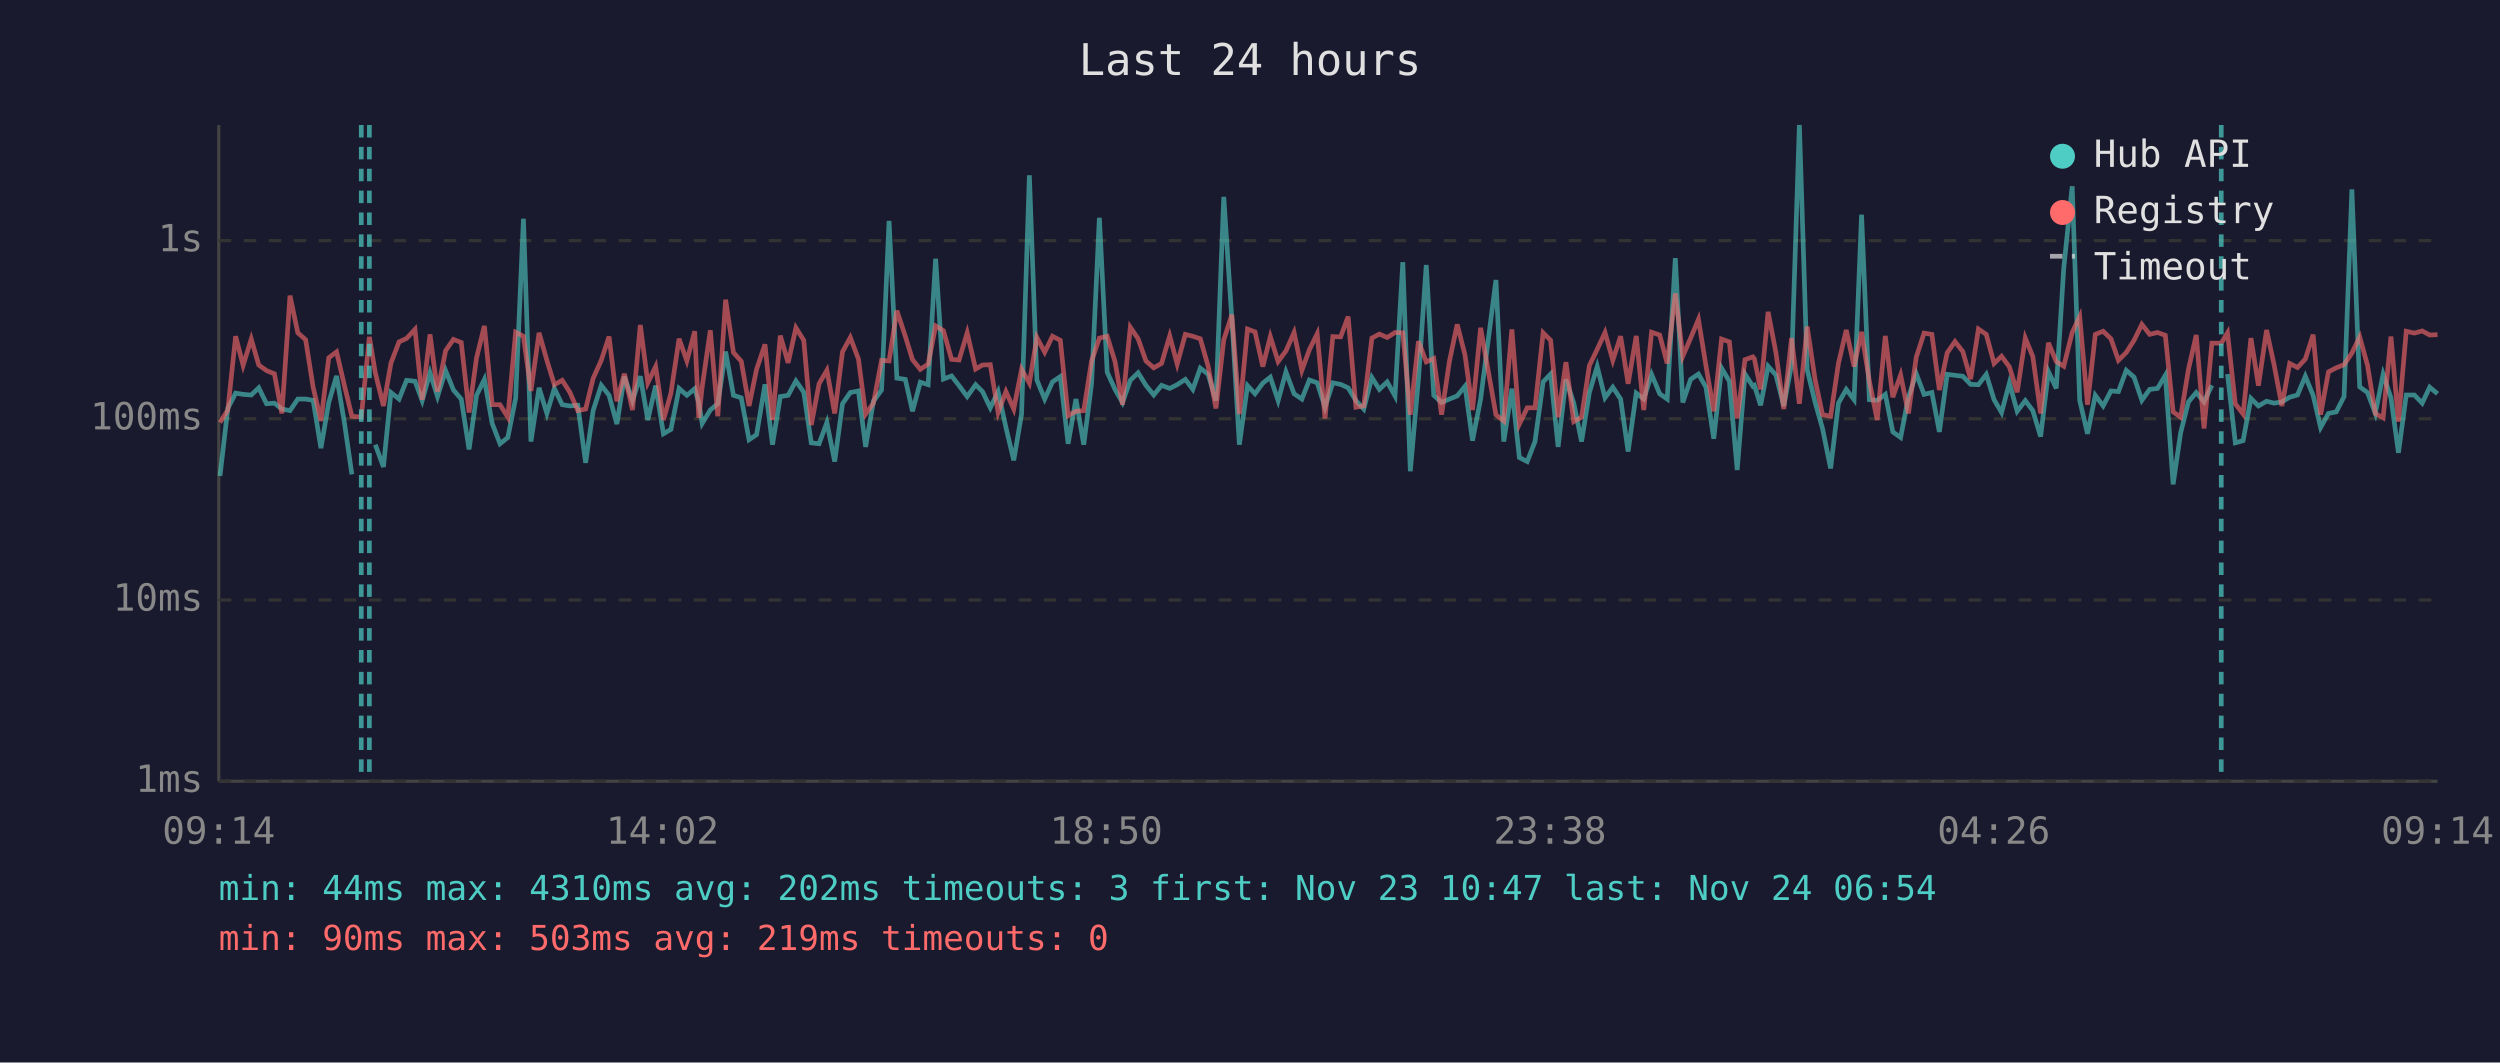
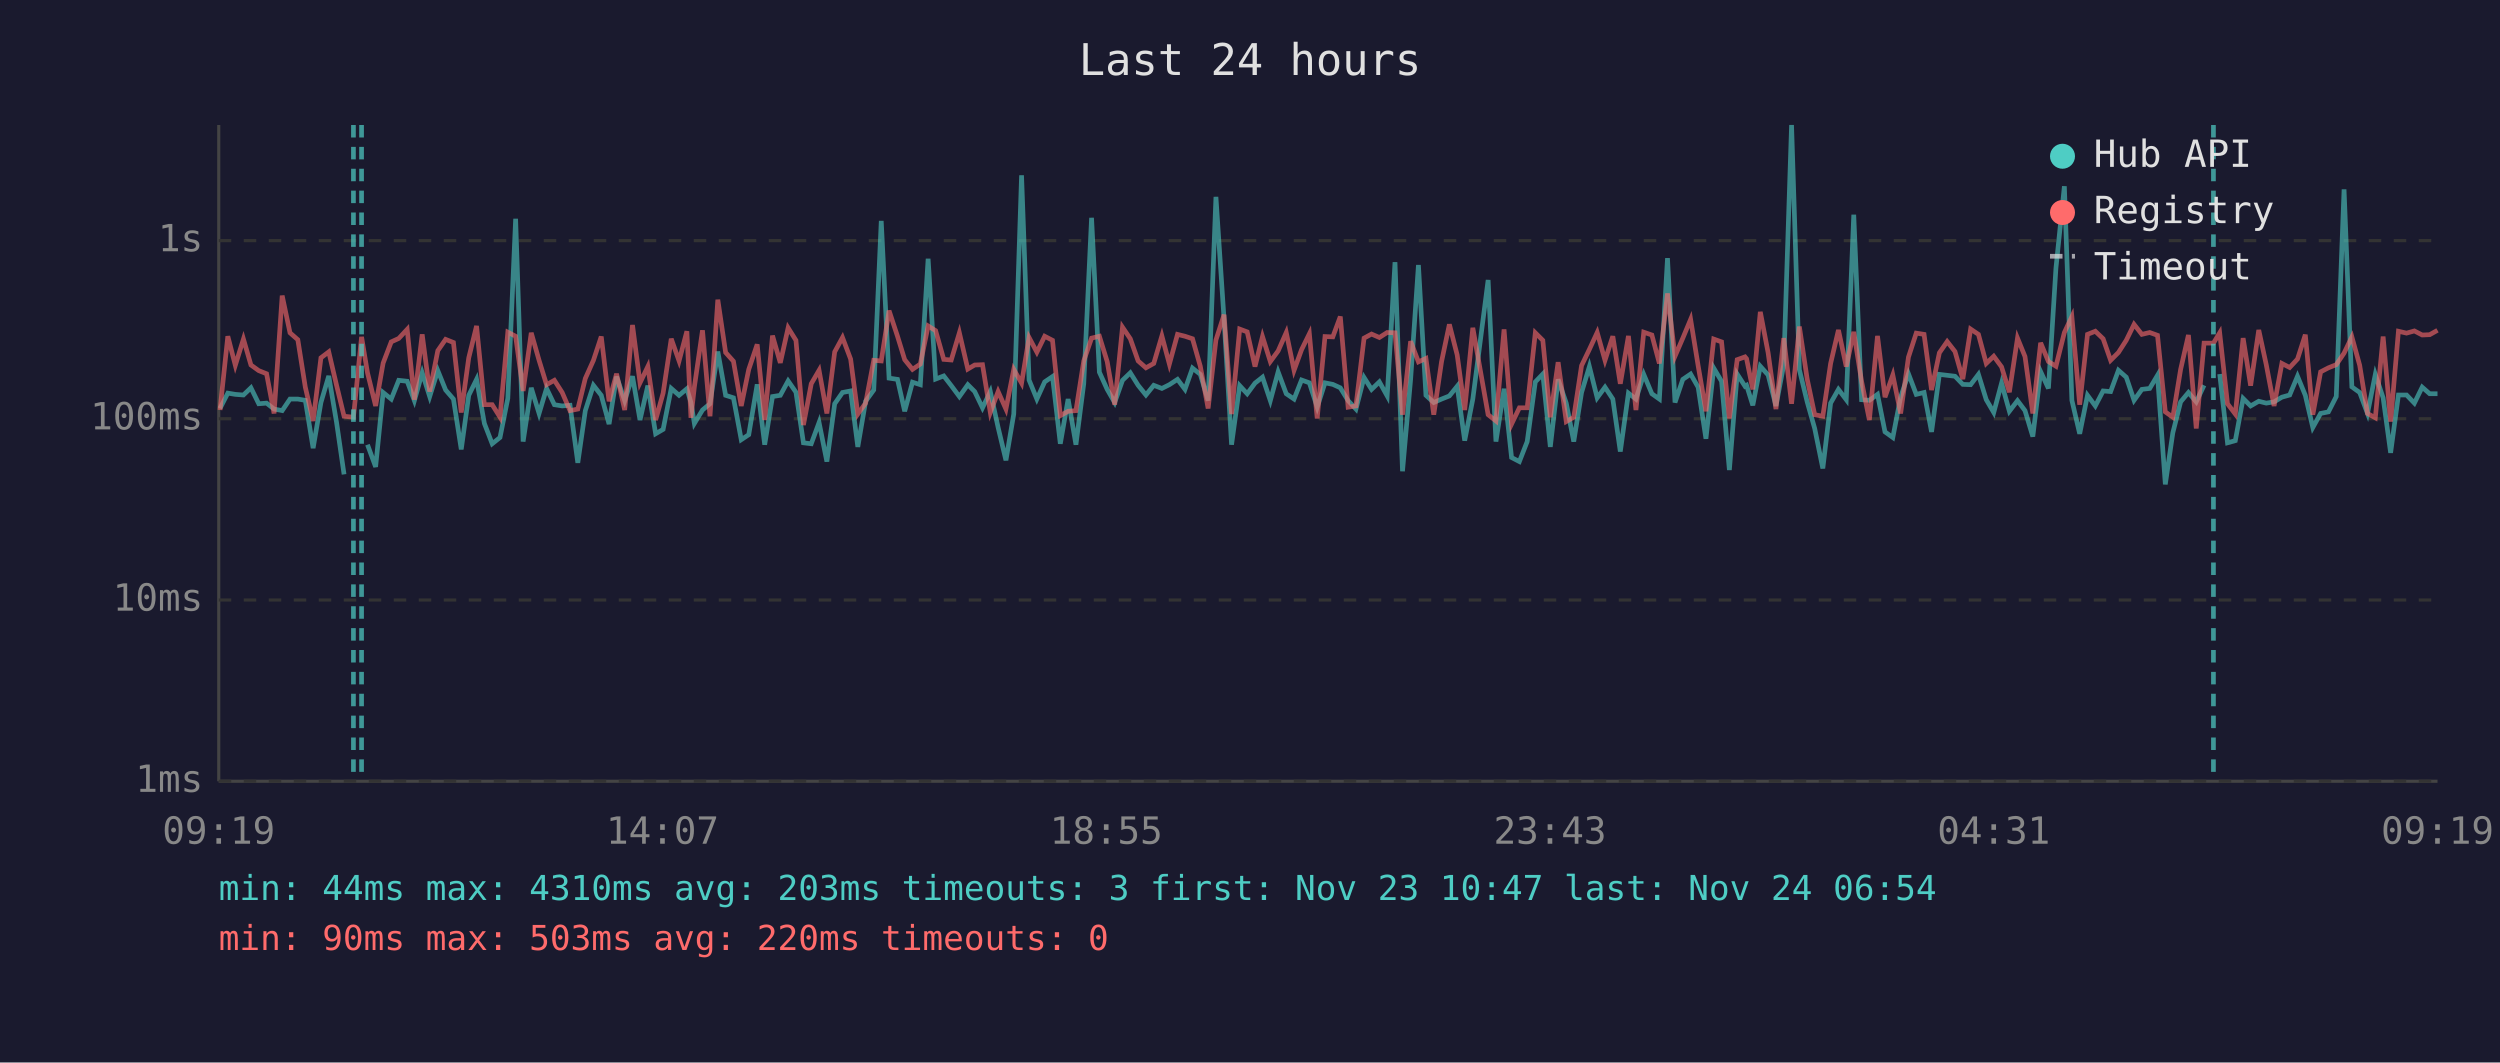
<svg xmlns="http://www.w3.org/2000/svg" viewBox="0 0 800 340" font-family="monospace" font-size="12">
  <rect width="800" height="340" fill="#1a1a2e" />
  <text x="400" y="24" fill="#e0e0e0" font-size="14" text-anchor="middle">Last 24 hours</text>
  <line x1="70" y1="40" x2="70" y2="250" stroke="#444" stroke-width="1" />
  <line x1="70" y1="250" x2="780" y2="250" stroke="#444" stroke-width="1" />
  <line x1="70" y1="250" x2="780" y2="250" stroke="#333" stroke-width="1" stroke-dasharray="4" />
  <text x="65" y="250" fill="#888" text-anchor="end" dominant-baseline="middle">1ms</text>
  <line x1="70" y1="192" x2="780" y2="192" stroke="#333" stroke-width="1" stroke-dasharray="4" />
  <text x="65" y="192" fill="#888" text-anchor="end" dominant-baseline="middle">10ms</text>
  <line x1="70" y1="134" x2="780" y2="134" stroke="#333" stroke-width="1" stroke-dasharray="4" />
  <text x="65" y="134" fill="#888" text-anchor="end" dominant-baseline="middle">100ms</text>
  <line x1="70" y1="77" x2="780" y2="77" stroke="#333" stroke-width="1" stroke-dasharray="4" />
  <text x="65" y="77" fill="#888" text-anchor="end" dominant-baseline="middle">1s</text>
-   <text x="70" y="270" fill="#888" text-anchor="middle">09:14</text>
-   <text x="212" y="270" fill="#888" text-anchor="middle">14:02</text>
-   <text x="354" y="270" fill="#888" text-anchor="middle">18:50</text>
-   <text x="496" y="270" fill="#888" text-anchor="middle">23:38</text>
-   <text x="638" y="270" fill="#888" text-anchor="middle">04:26</text>
-   <text x="780" y="270" fill="#888" text-anchor="middle">09:14</text>
-   <polyline points="70.4,152.3 72.9,130.7 75.4,125.8 77.8,126.2 80.4,126.4 82.8,124.1 85.3,129.2 87.8,129.0 90.2,130.9 92.8,131.4 95.3,127.7 97.8,127.7 100.2,128.1 102.7,143.4 105.2,128.8 107.7,120.3 110.2,135.2 112.6,151.8" fill="none" stroke="#4ecdc4" stroke-width="1.5" opacity="0.6" />
-   <polyline points="120.1,142.3 122.7,149.4 125.1,125.6 127.7,127.7 130.1,121.7 132.8,122.0 135.1,128.2 137.6,119.3 140.0,126.9 142.6,118.6 145.1,124.8 147.6,127.7 150.1,143.8 152.5,126.5 155.0,121.4 157.5,135.5 160.0,142.0 162.5,140.0 165.0,127.5 167.5,70.0 169.9,141.3 172.5,124.1 175.0,132.3 177.4,124.3 179.9,129.5 182.4,129.9 184.9,129.7 187.4,148.1 189.8,131.4 192.4,123.3 194.9,126.5 197.4,135.7 199.8,120.5 202.4,128.2 204.9,120.4 207.3,134.4 209.8,123.4 212.3,138.8 214.7,137.4 217.3,124.3 219.8,126.5 222.3,124.4 223.6,128.8 224.7,135.5 227.3,131.2 229.7,129.2 232.2,112.5 234.7,126.5 237.2,127.3 239.7,140.7 242.1,139.1 244.8,123.0 247.2,142.3 249.7,126.9 252.2,126.5 254.7,121.9 257.2,125.5 259.6,141.7 262.1,142.0 264.6,135.2 267.1,147.7 269.6,129.2 272.1,125.6 274.7,125.1 277.0,143.0 279.5,128.4 282.1,124.8 284.5,70.7 287.0,121.0 289.7,121.4 292.0,131.6 294.5,122.3 297.0,123.1 299.4,82.8 301.9,121.3 304.5,120.3 306.9,123.4 309.5,126.9 312.2,123.1 314.4,125.3 316.9,130.5 319.4,125.3 321.9,136.8 324.4,147.3 326.9,132.5 329.4,56.1 331.8,121.6 334.3,127.7 336.8,122.2 339.3,120.5 341.8,142.0 344.3,127.7 346.8,142.3 349.3,122.8 351.8,69.7 354.3,119.1 356.8,124.6 359.2,128.8 361.7,121.7 364.2,119.3 366.7,123.3 369.2,126.4 371.7,123.3 374.3,124.3 376.7,123.1 379.3,121.4 381.7,124.6 384.1,117.8 386.6,119.8 389.1,128.2 391.6,63.0 394.2,102.2 396.6,142.3 399.2,123.4 401.6,126.0 404.1,122.6 406.5,120.7 409.0,128.2 411.5,119.0 414.1,126.0 416.6,127.7 419.0,121.6 421.5,122.5 424.0,130.3 426.5,122.5 429.0,123.0 431.4,124.1 433.9,128.2 436.4,130.9 439.0,120.8 441.4,124.6 443.9,122.2 446.4,126.7 448.9,83.9 451.3,150.8 453.9,121.4 456.4,84.8 458.8,126.5 461.3,128.8 463.8,127.7 466.3,126.7 468.8,123.6 471.2,141.0 473.8,127.7 478.7,89.6 481.2,141.3 483.8,124.4 486.2,146.4 488.7,147.7 491.2,141.3 493.8,122.2 496.2,119.7 498.6,143.0 501.1,121.4 503.6,129.0 506.1,141.3 508.6,125.6 511.1,117.3 513.6,127.3 516.1,123.9 518.6,127.7 521.0,144.5 523.6,125.8 526.0,127.7 528.5,119.8 531.1,126.0 533.5,127.7 536.1,82.6 538.5,128.8 541.0,121.4 543.5,119.7 545.9,123.9 548.4,140.4 550.9,117.8 553.4,122.0 555.9,150.4 558.4,119.7 560.9,123.6 561.4,123.3 563.4,129.7 565.8,117.2 568.3,120.0 570.8,129.9 573.3,116.7 575.8,40.0 578.3,118.3 580.8,128.6 583.2,137.1 585.8,149.9 588.3,129.0 590.8,124.6 593.3,127.9 595.7,68.7 598.2,127.9 600.7,128.1 603.3,126.2 605.7,138.2 608.2,140.0 610.7,127.1 613.2,119.6 615.7,126.2 618.2,125.6 620.6,138.2 623.1,119.8 625.6,120.1 628.1,120.4 630.6,123.0 633.1,123.1 635.6,119.8 638.1,127.9 640.5,132.0 643.0,122.6 645.5,131.6 648.1,128.2 650.5,131.4 653.0,139.7 655.5,118.9 658.0,124.3 660.4,85.8 663.1,59.6 665.5,128.1 668.0,138.8 670.5,126.5 673.0,129.9 675.5,125.1 677.9,125.3 680.4,118.5 682.9,120.7 685.4,128.1 687.9,124.6 690.4,124.3 692.9,120.1 695.4,155.0 697.8,138.5 700.3,128.6 702.8,125.6 705.3,128.6 707.8,123.3" fill="none" stroke="#4ecdc4" stroke-width="1.5" opacity="0.6" />
-   <polyline points="712.8,119.7 715.3,141.7 717.8,141.0 720.3,127.5 722.7,129.9 725.3,128.4 727.7,129.0 730.2,128.6 732.7,127.1 735.2,126.4 737.7,120.4 740.2,126.5 742.6,136.8 745.1,132.3 747.6,131.8 750.1,126.9 752.6,60.6 755.1,123.8 757.6,125.6 760.1,132.3 762.6,119.8 765.1,127.3 767.5,144.9 770.0,126.4 772.6,126.4 775.1,129.0 777.5,123.9 780.0,126.0" fill="none" stroke="#4ecdc4" stroke-width="1.5" opacity="0.6" />
-   <polyline points="70.4,135.2 72.9,131.2 75.4,107.6 77.8,116.9 80.4,108.5 82.8,116.8 85.3,118.6 87.8,119.6 90.2,132.3 92.8,94.6 95.3,106.5 97.8,108.7 100.2,123.9 102.7,134.7 105.2,114.5 107.7,112.6 110.2,123.3 112.6,133.2 115.6,133.5 118.2,107.8 120.1,119.3 122.7,129.9 125.1,116.2 127.7,109.4 130.1,108.3 132.8,105.4 135.1,127.9 137.6,107.0 140.0,125.3 142.6,112.2 145.1,108.6 147.6,109.6 150.1,132.0 152.5,114.5 155.0,104.3 157.5,129.5 160.0,129.5 162.5,133.5 165.0,106.3 167.5,107.6 169.9,125.1 172.5,106.5 175.0,115.3 177.4,123.1 179.9,121.7 182.4,125.6 184.9,131.4 187.4,130.9 189.8,121.1 192.4,115.3 194.9,107.7 197.4,128.4 199.8,119.6 202.4,131.2 204.9,104.0 207.3,122.5 209.8,117.3 212.3,134.4 214.7,125.8 217.3,108.4 219.8,115.5 222.3,106.0 223.6,133.7 224.7,123.8 227.3,105.7 229.7,133.2 232.2,95.9 234.7,112.8 237.2,115.6 239.7,129.9 242.1,118.2 244.8,110.2 247.2,134.4 249.7,107.4 252.2,116.1 254.7,104.9 257.2,108.9 259.6,136.0 262.1,122.8 264.6,118.5 267.1,132.3 269.6,112.6 272.1,108.0 274.7,114.9 277.0,132.5 279.5,129.0 282.1,115.3 284.5,115.5 287.0,99.4 289.7,107.6 292.0,115.1 294.5,118.2 297.0,116.5 299.4,104.3 301.9,105.8 304.5,115.0 306.9,115.2 309.5,106.5 312.2,118.1 314.4,116.8 316.9,116.7 319.4,132.0 321.9,125.3 324.4,130.9 326.9,118.2 329.4,122.6 331.8,108.0 334.3,112.7 336.8,107.6 339.3,108.9 341.8,133.0 344.3,131.6 346.8,131.4 349.3,115.5 351.8,108.2 354.3,107.6 356.8,115.7 359.2,129.5 361.7,104.7 364.2,108.4 366.7,115.5 369.2,117.7 371.7,116.3 374.3,107.5 376.7,116.5 379.3,107.0 381.7,107.6 384.1,108.4 386.6,117.2 389.1,130.7 391.6,108.8 394.2,100.7 396.6,132.5 399.2,105.3 401.6,106.2 404.1,117.3 406.5,107.7 409.0,115.7 411.5,112.3 414.1,106.4 416.6,118.5 419.0,111.9 421.5,106.8 424.0,133.9 426.5,107.7 429.0,107.8 431.4,101.3 433.9,130.3 436.4,129.9 439.0,108.2 441.4,106.9 443.9,108.0 446.4,106.4 448.9,106.5 451.3,132.7 453.9,109.2 456.4,115.8 458.8,114.7 461.3,132.7 463.8,115.7 466.3,103.8 468.8,113.6 471.2,131.2 473.8,104.9 478.7,132.7 481.2,134.7 483.8,105.4 486.2,135.7 488.7,130.5 491.2,130.5 493.8,106.5 496.2,108.9 498.6,133.5 501.1,115.9 503.6,134.9 506.1,133.5 508.6,117.0 511.1,111.8 513.6,106.4 516.1,115.3 518.6,107.6 521.0,122.8 523.6,107.5 526.0,131.2 528.5,106.3 531.1,107.2 533.5,116.3 536.1,93.9 538.5,114.0 541.0,108.2 543.5,102.2 545.9,117.0 548.4,131.6 550.9,108.5 553.4,109.4 555.9,133.9 558.4,115.1 560.9,114.2 561.4,114.8 563.4,124.6 565.8,99.8 568.3,112.9 570.8,130.9 573.3,108.2 575.8,129.2 578.3,104.5 580.8,121.3 583.2,132.7 585.8,133.2 588.3,116.3 590.8,105.6 593.3,117.3 595.7,106.2 598.2,122.0 600.7,134.4 603.3,107.5 605.7,127.1 608.2,120.0 610.7,132.3 613.2,114.3 615.7,106.6 618.2,107.0 620.6,124.8 623.1,112.9 625.6,109.3 628.1,112.5 630.6,121.3 633.1,105.3 635.6,107.0 638.1,116.3 640.5,114.0 643.0,117.4 645.5,125.5 648.1,108.2 650.5,114.1 653.0,132.3 655.5,109.7 658.0,115.7 660.4,117.2 663.1,106.4 665.5,101.3 668.0,129.5 670.5,107.0 673.0,106.0 675.5,108.4 677.9,115.3 680.4,112.8 682.9,108.9 685.4,103.8 687.9,107.0 690.4,106.4 692.9,107.3 695.4,131.8 697.8,133.5 700.3,118.2 702.8,107.2 705.3,137.1 707.8,109.8 710.8,109.8 712.8,106.5 715.3,129.2 717.8,132.5 720.3,108.2 722.7,123.4 725.3,105.6 727.7,116.7 730.2,129.9 732.7,116.3 735.2,117.6 737.7,114.9 740.2,107.1 742.6,132.7 745.1,119.0 747.6,117.7 750.1,116.7 752.6,113.0 755.1,107.8 757.6,116.9 760.1,132.3 762.6,133.7 765.1,107.7 767.5,134.9 770.0,106.0 772.6,106.6 775.1,105.9 777.5,107.2 780.0,107.1" fill="none" stroke="#ff6b6b" stroke-width="1.5" opacity="0.6" />
-   <line x1="115.6" y1="40" x2="115.6" y2="250" stroke="#4ecdc4" stroke-width="1.5" stroke-dasharray="4,3" opacity="0.7" />
-   <line x1="118.2" y1="40" x2="118.2" y2="250" stroke="#4ecdc4" stroke-width="1.5" stroke-dasharray="4,3" opacity="0.7" />
-   <line x1="710.8" y1="40" x2="710.8" y2="250" stroke="#4ecdc4" stroke-width="1.5" stroke-dasharray="4,3" opacity="0.7" />
+   <text x="70" y="270" fill="#888" text-anchor="middle">09:19</text>
+   <text x="212" y="270" fill="#888" text-anchor="middle">14:07</text>
+   <text x="354" y="270" fill="#888" text-anchor="middle">18:55</text>
+   <text x="496" y="270" fill="#888" text-anchor="middle">23:43</text>
+   <text x="638" y="270" fill="#888" text-anchor="middle">04:31</text>
+   <text x="780" y="270" fill="#888" text-anchor="middle">09:19</text>
+   <polyline points="70.4,130.7 72.9,125.8 75.3,126.2 77.9,126.4 80.3,124.1 82.8,129.2 85.3,129.0 87.7,130.9 90.3,131.4 92.8,127.7 95.3,127.7 97.7,128.1 100.2,143.4 102.7,128.8 105.2,120.3 107.7,135.2 110.1,151.8" fill="none" stroke="#4ecdc4" stroke-width="1.5" opacity="0.6" />
+   <polyline points="117.6,142.3 120.2,149.4 122.6,125.6 125.2,127.7 127.6,121.7 130.3,122.0 132.6,128.2 135.1,119.3 137.5,126.9 140.1,118.6 142.6,124.8 145.1,127.7 147.6,143.8 150.0,126.5 152.5,121.4 155.0,135.5 157.5,142.0 160.0,140.0 162.5,127.5 165.0,70.0 167.4,141.3 170.0,124.1 172.5,132.3 174.9,124.3 177.4,129.5 179.9,129.9 182.4,129.7 184.9,148.1 187.3,131.4 189.9,123.3 192.4,126.5 194.9,135.7 197.3,120.5 199.9,128.2 202.4,120.4 204.8,134.4 207.3,123.4 209.8,138.8 212.2,137.4 214.8,124.3 217.3,126.5 219.8,124.4 221.1,128.8 222.2,135.5 224.8,131.2 227.2,129.2 229.7,112.5 232.2,126.5 234.7,127.3 237.2,140.7 239.6,139.1 242.3,123.0 244.7,142.3 247.2,126.9 249.7,126.5 252.2,121.9 254.7,125.5 257.1,141.7 259.6,142.0 262.1,135.2 264.6,147.7 267.1,129.2 269.6,125.6 272.2,125.1 274.5,143.0 277.0,128.4 279.6,124.8 282.0,70.7 284.5,121.0 287.2,121.4 289.5,131.6 292.0,122.3 294.5,123.1 297.0,82.8 299.4,121.3 302.0,120.3 304.4,123.4 307.0,126.9 309.7,123.1 311.9,125.3 314.4,130.5 316.9,125.3 319.4,136.8 321.9,147.3 324.4,132.5 326.9,56.1 329.3,121.6 331.8,127.7 334.3,122.2 336.8,120.5 339.3,142.0 341.8,127.7 344.3,142.3 346.8,122.8 349.3,69.7 351.8,119.1 354.3,124.6 356.7,128.8 359.2,121.7 361.7,119.3 364.2,123.3 366.7,126.4 369.2,123.3 371.8,124.3 374.2,123.1 376.8,121.4 379.2,124.6 381.6,117.8 384.1,119.8 386.6,128.2 389.1,63.0 391.7,102.2 394.1,142.3 396.7,123.4 399.1,126.0 401.6,122.6 404.0,120.7 406.5,128.2 409.0,119.0 411.6,126.0 414.1,127.7 416.5,121.6 419.0,122.5 421.5,130.3 424.0,122.5 426.5,123.0 428.9,124.1 431.4,128.2 433.9,130.9 436.5,120.8 438.9,124.6 441.4,122.2 443.9,126.7 446.4,83.9 448.8,150.8 451.4,121.4 453.9,84.8 456.3,126.5 458.8,128.8 461.3,127.7 463.8,126.7 466.3,123.6 468.7,141.0 471.3,127.7 476.2,89.6 478.7,141.3 481.3,124.4 483.7,146.4 486.2,147.7 488.7,141.3 491.3,122.2 493.7,119.7 496.1,143.0 498.6,121.4 501.2,129.0 503.6,141.3 506.1,125.6 508.6,117.3 511.1,127.3 513.6,123.9 516.1,127.7 518.5,144.5 521.1,125.8 523.5,127.7 526.0,119.8 528.6,126.0 531.0,127.7 533.6,82.6 536.0,128.8 538.5,121.4 541.0,119.7 543.4,123.9 545.9,140.4 548.4,117.8 550.9,122.0 553.4,150.4 555.9,119.7 558.4,123.6 558.9,123.3 560.9,129.7 563.3,117.2 565.8,120.0 568.3,129.9 570.8,116.7 573.3,40.0 575.8,118.3 578.3,128.6 580.7,137.1 583.3,149.9 585.8,129.0 588.3,124.6 590.8,127.9 593.2,68.7 595.7,127.9 598.2,128.1 600.8,126.2 603.2,138.2 605.7,140.0 608.2,127.1 610.7,119.6 613.2,126.2 615.7,125.6 618.1,138.2 620.6,119.8 623.1,120.1 625.6,120.4 628.1,123.0 630.6,123.1 633.1,119.8 635.6,127.9 638.0,132.0 640.5,122.6 643.0,131.6 645.6,128.2 648.0,131.4 650.5,139.7 653.0,118.9 655.5,124.3 657.9,85.8 660.6,59.6 663.0,128.1 665.5,138.8 668.0,126.5 670.5,129.9 673.0,125.1 675.4,125.3 677.9,118.5 680.4,120.7 682.9,128.1 685.4,124.6 687.9,124.3 690.4,120.1 692.9,155.0 695.3,138.5 697.8,128.6 700.3,125.6 702.8,128.6 705.3,123.3" fill="none" stroke="#4ecdc4" stroke-width="1.5" opacity="0.6" />
+   <polyline points="710.3,119.7 712.8,141.7 715.3,141.0 717.8,127.5 720.2,129.9 722.8,128.4 725.2,129.0 727.7,128.6 730.2,127.1 732.7,126.4 735.2,120.4 737.7,126.5 740.1,136.8 742.6,132.3 745.1,131.8 747.6,126.9 750.1,60.6 752.6,123.8 755.1,125.6 757.6,132.3 760.1,119.8 762.6,127.3 765.0,144.9 767.5,126.4 770.1,126.4 772.6,129.0 775.1,123.9 777.5,126.0 780.0,126.0" fill="none" stroke="#4ecdc4" stroke-width="1.5" opacity="0.6" />
+   <polyline points="70.4,131.2 72.9,107.6 75.3,116.9 77.9,108.5 80.3,116.8 82.8,118.6 85.3,119.6 87.7,132.3 90.3,94.6 92.8,106.5 95.3,108.7 97.7,123.9 100.2,134.7 102.7,114.5 105.2,112.6 107.7,123.3 110.1,133.2 113.1,133.5 115.7,107.8 117.6,119.3 120.2,129.9 122.6,116.2 125.2,109.4 127.6,108.3 130.3,105.4 132.6,127.9 135.1,107.0 137.5,125.3 140.1,112.2 142.6,108.6 145.1,109.6 147.6,132.0 150.0,114.5 152.5,104.3 155.0,129.5 157.5,129.5 160.0,133.5 162.5,106.3 165.0,107.6 167.4,125.1 170.0,106.5 172.5,115.3 174.9,123.1 177.4,121.7 179.9,125.6 182.4,131.4 184.9,130.9 187.3,121.1 189.9,115.3 192.4,107.7 194.9,128.4 197.3,119.6 199.9,131.2 202.4,104.0 204.8,122.5 207.3,117.3 209.8,134.4 212.2,125.8 214.8,108.4 217.3,115.5 219.8,106.0 221.1,133.7 222.2,123.8 224.8,105.7 227.2,133.2 229.7,95.9 232.2,112.8 234.7,115.6 237.2,129.9 239.6,118.2 242.3,110.2 244.7,134.4 247.2,107.4 249.7,116.1 252.2,104.9 254.7,108.9 257.1,136.0 259.6,122.8 262.1,118.5 264.6,132.3 267.1,112.6 269.6,108.0 272.2,114.9 274.5,132.5 277.0,129.0 279.6,115.3 282.0,115.5 284.5,99.4 287.2,107.6 289.5,115.1 292.0,118.2 294.5,116.5 297.0,104.3 299.4,105.8 302.0,115.0 304.4,115.2 307.0,106.5 309.7,118.1 311.9,116.8 314.4,116.7 316.9,132.0 319.4,125.3 321.9,130.9 324.4,118.2 326.9,122.6 329.3,108.0 331.8,112.7 334.3,107.6 336.8,108.9 339.3,133.0 341.8,131.6 344.3,131.4 346.8,115.5 349.3,108.2 351.8,107.6 354.3,115.7 356.7,129.5 359.2,104.7 361.7,108.4 364.2,115.5 366.7,117.7 369.2,116.3 371.8,107.5 374.2,116.5 376.8,107.0 379.2,107.6 381.6,108.4 384.1,117.2 386.6,130.7 389.1,108.8 391.7,100.7 394.1,132.5 396.7,105.3 399.1,106.2 401.6,117.3 404.0,107.7 406.5,115.7 409.0,112.3 411.6,106.4 414.1,118.5 416.5,111.9 419.0,106.8 421.5,133.9 424.0,107.7 426.5,107.8 428.9,101.3 431.4,130.3 433.9,129.9 436.5,108.2 438.9,106.9 441.4,108.0 443.9,106.4 446.4,106.5 448.8,132.7 451.4,109.2 453.9,115.8 456.3,114.7 458.8,132.7 461.3,115.7 463.8,103.8 466.3,113.6 468.7,131.2 471.3,104.9 476.2,132.7 478.7,134.7 481.3,105.4 483.7,135.7 486.2,130.5 488.7,130.5 491.3,106.5 493.7,108.9 496.1,133.5 498.6,115.9 501.2,134.9 503.6,133.5 506.1,117.0 508.6,111.8 511.1,106.4 513.6,115.3 516.1,107.6 518.5,122.8 521.1,107.5 523.5,131.2 526.0,106.3 528.6,107.2 531.0,116.3 533.6,93.9 536.0,114.0 538.5,108.2 541.0,102.2 543.4,117.0 545.9,131.6 548.4,108.5 550.9,109.4 553.4,133.9 555.9,115.1 558.4,114.2 558.9,114.8 560.9,124.6 563.3,99.8 565.8,112.9 568.3,130.9 570.8,108.2 573.3,129.2 575.8,104.5 578.3,121.3 580.7,132.7 583.3,133.2 585.8,116.3 588.3,105.6 590.8,117.3 593.2,106.2 595.7,122.0 598.2,134.4 600.8,107.5 603.2,127.1 605.7,120.0 608.2,132.3 610.7,114.3 613.2,106.6 615.7,107.0 618.1,124.8 620.6,112.9 623.1,109.3 625.6,112.5 628.1,121.3 630.6,105.3 633.1,107.0 635.6,116.3 638.0,114.0 640.5,117.4 643.0,125.5 645.6,108.2 648.0,114.1 650.5,132.3 653.0,109.7 655.5,115.7 657.9,117.2 660.6,106.4 663.0,101.3 665.5,129.5 668.0,107.0 670.5,106.0 673.0,108.4 675.4,115.3 677.9,112.8 680.4,108.9 682.9,103.8 685.4,107.0 687.9,106.4 690.4,107.3 692.9,131.8 695.3,133.5 697.8,118.2 700.3,107.2 702.8,137.1 705.3,109.8 708.3,109.8 710.3,106.5 712.8,129.2 715.3,132.5 717.8,108.2 720.2,123.4 722.8,105.6 725.2,116.7 727.7,129.9 730.2,116.3 732.7,117.6 735.2,114.9 737.7,107.1 740.1,132.7 742.6,119.0 745.1,117.7 747.6,116.7 750.1,113.0 752.6,107.8 755.1,116.9 757.6,132.3 760.1,133.7 762.6,107.7 765.0,134.9 767.5,106.0 770.1,106.6 772.6,105.9 775.1,107.2 777.5,107.1 780.0,105.7" fill="none" stroke="#ff6b6b" stroke-width="1.5" opacity="0.6" />
+   <line x1="113.1" y1="40" x2="113.1" y2="250" stroke="#4ecdc4" stroke-width="1.5" stroke-dasharray="4,3" opacity="0.7" />
+   <line x1="115.7" y1="40" x2="115.7" y2="250" stroke="#4ecdc4" stroke-width="1.5" stroke-dasharray="4,3" opacity="0.7" />
+   <line x1="708.3" y1="40" x2="708.3" y2="250" stroke="#4ecdc4" stroke-width="1.5" stroke-dasharray="4,3" opacity="0.7" />
  <circle cx="660" cy="50" r="4" fill="#4ecdc4" />
  <text x="670" y="50" fill="#e0e0e0" dominant-baseline="middle">Hub API</text>
  <circle cx="660" cy="68" r="4" fill="#ff6b6b" />
  <text x="670" y="68" fill="#e0e0e0" dominant-baseline="middle">Registry</text>
  <line x1="656" y1="82" x2="664" y2="82" stroke="#e0e0e0" stroke-width="1.5" stroke-dasharray="4,3" opacity="0.7" />
  <text x="670" y="86" fill="#e0e0e0" dominant-baseline="middle">Timeout</text>
-   <text x="70" y="288" fill="#4ecdc4" font-size="11">min: 44ms  max: 4310ms  avg: 202ms  timeouts: 3  first: Nov 23 10:47  last: Nov 24 06:54</text>
-   <text x="70" y="304" fill="#ff6b6b" font-size="11">min: 90ms  max: 503ms  avg: 219ms  timeouts: 0</text>
+   <text x="70" y="288" fill="#4ecdc4" font-size="11">min: 44ms  max: 4310ms  avg: 203ms  timeouts: 3  first: Nov 23 10:47  last: Nov 24 06:54</text>
+   <text x="70" y="304" fill="#ff6b6b" font-size="11">min: 90ms  max: 503ms  avg: 220ms  timeouts: 0</text>
</svg>
